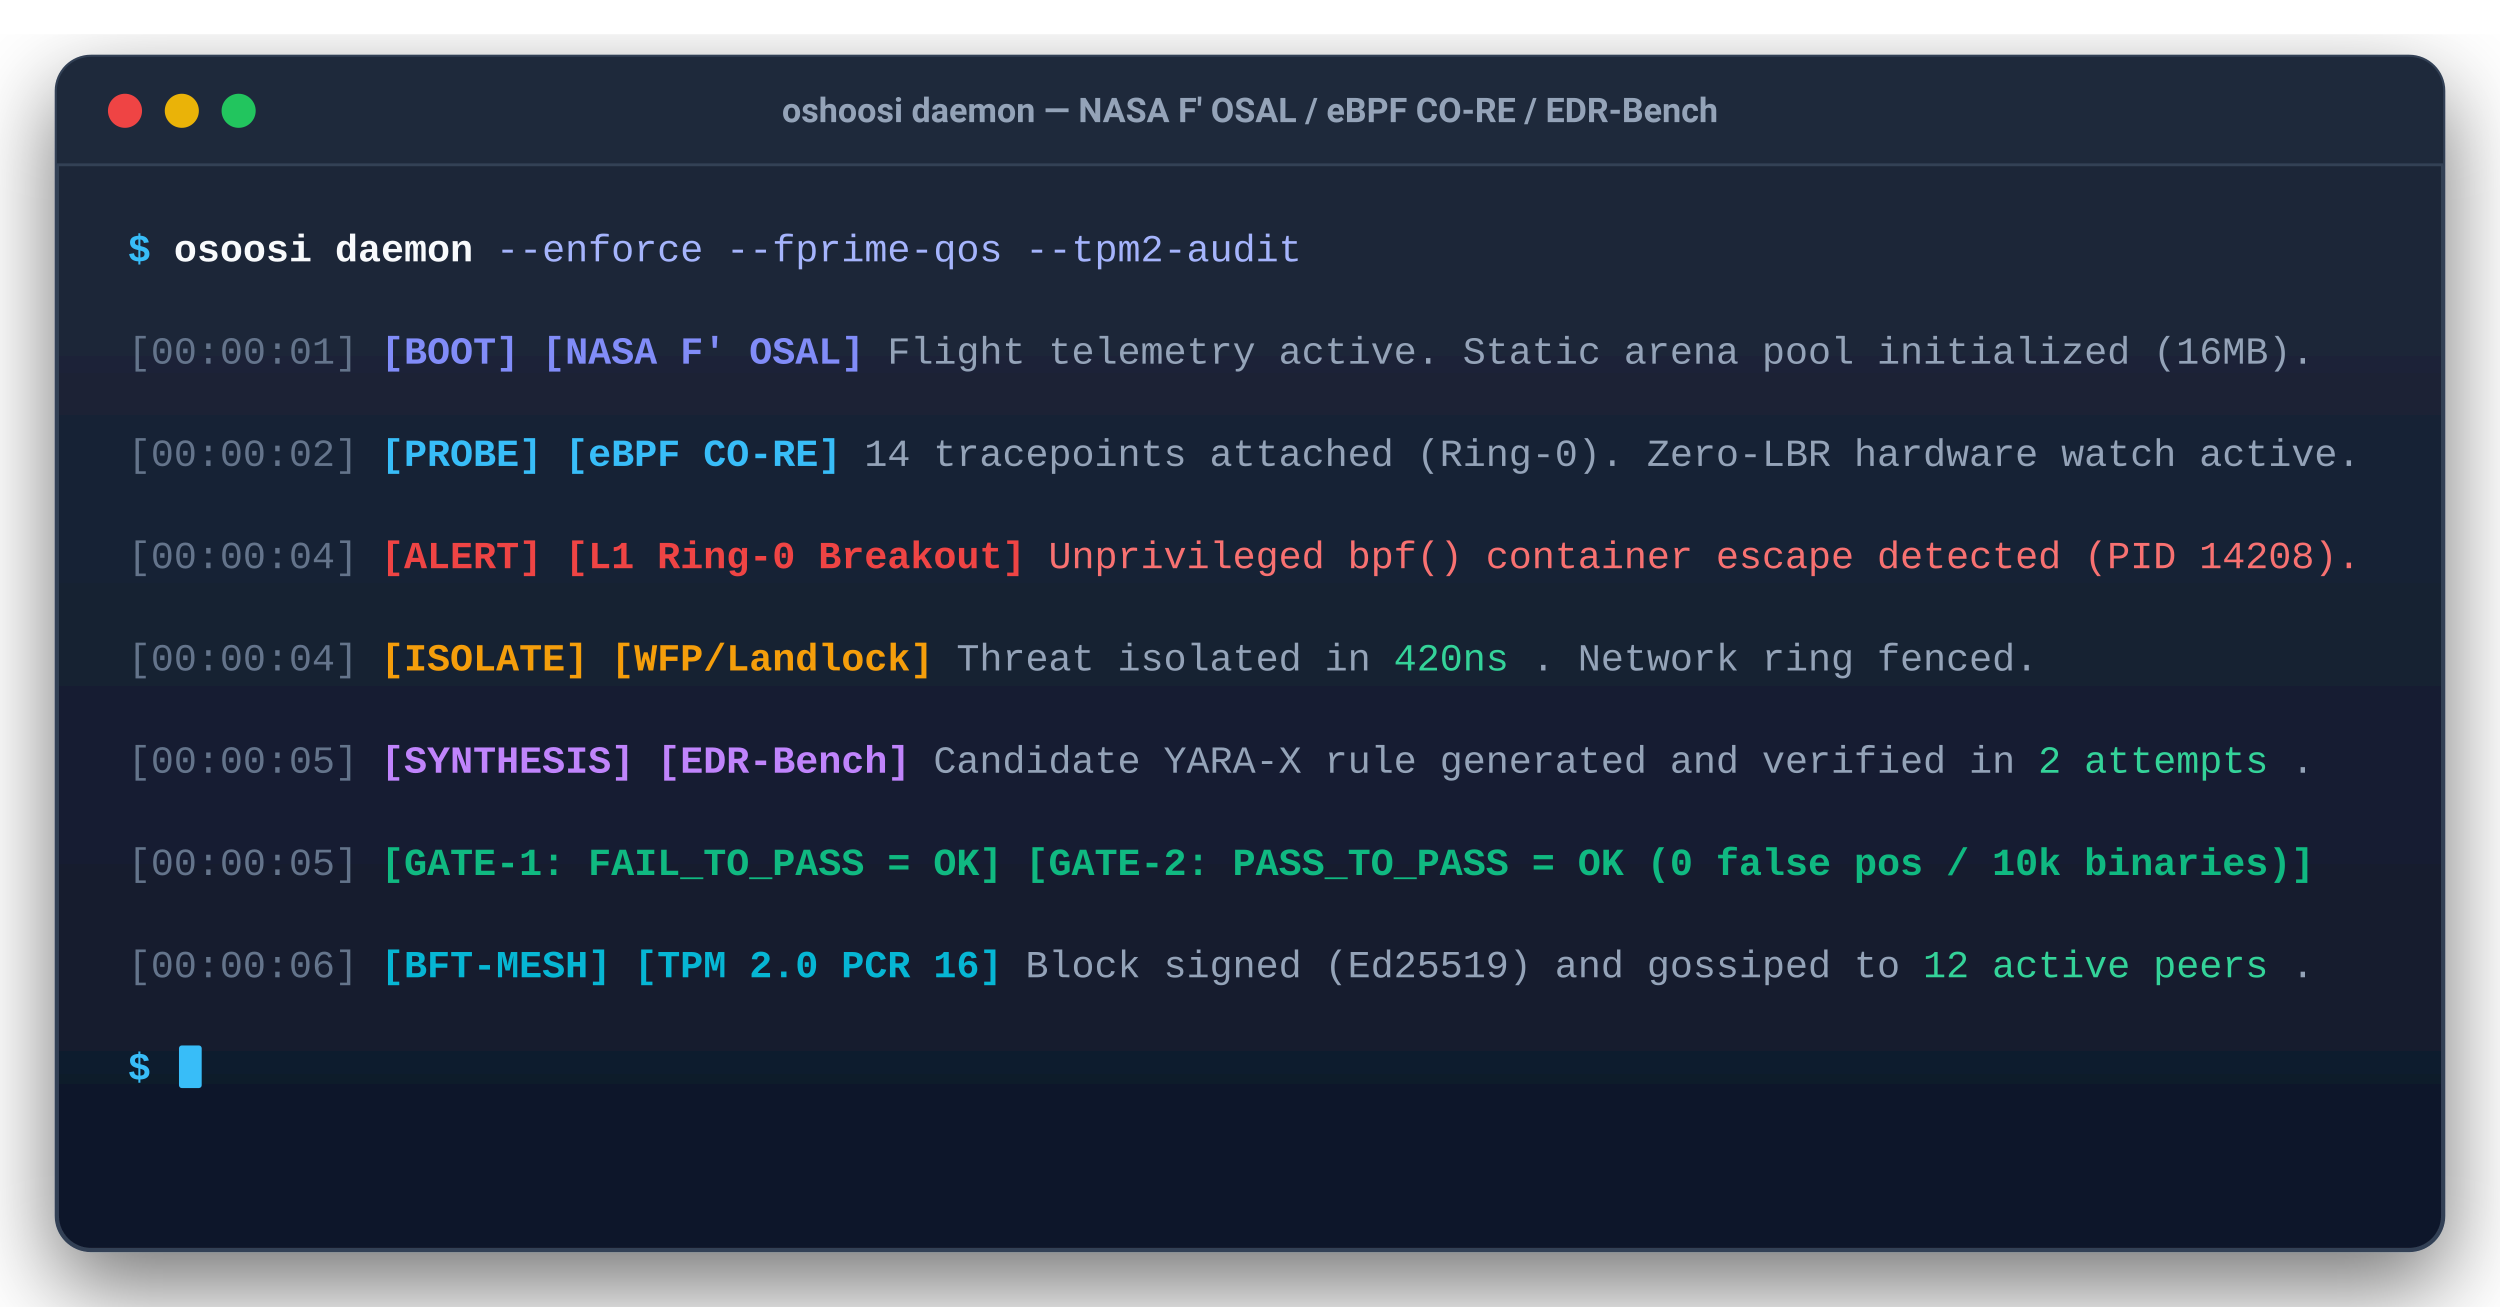
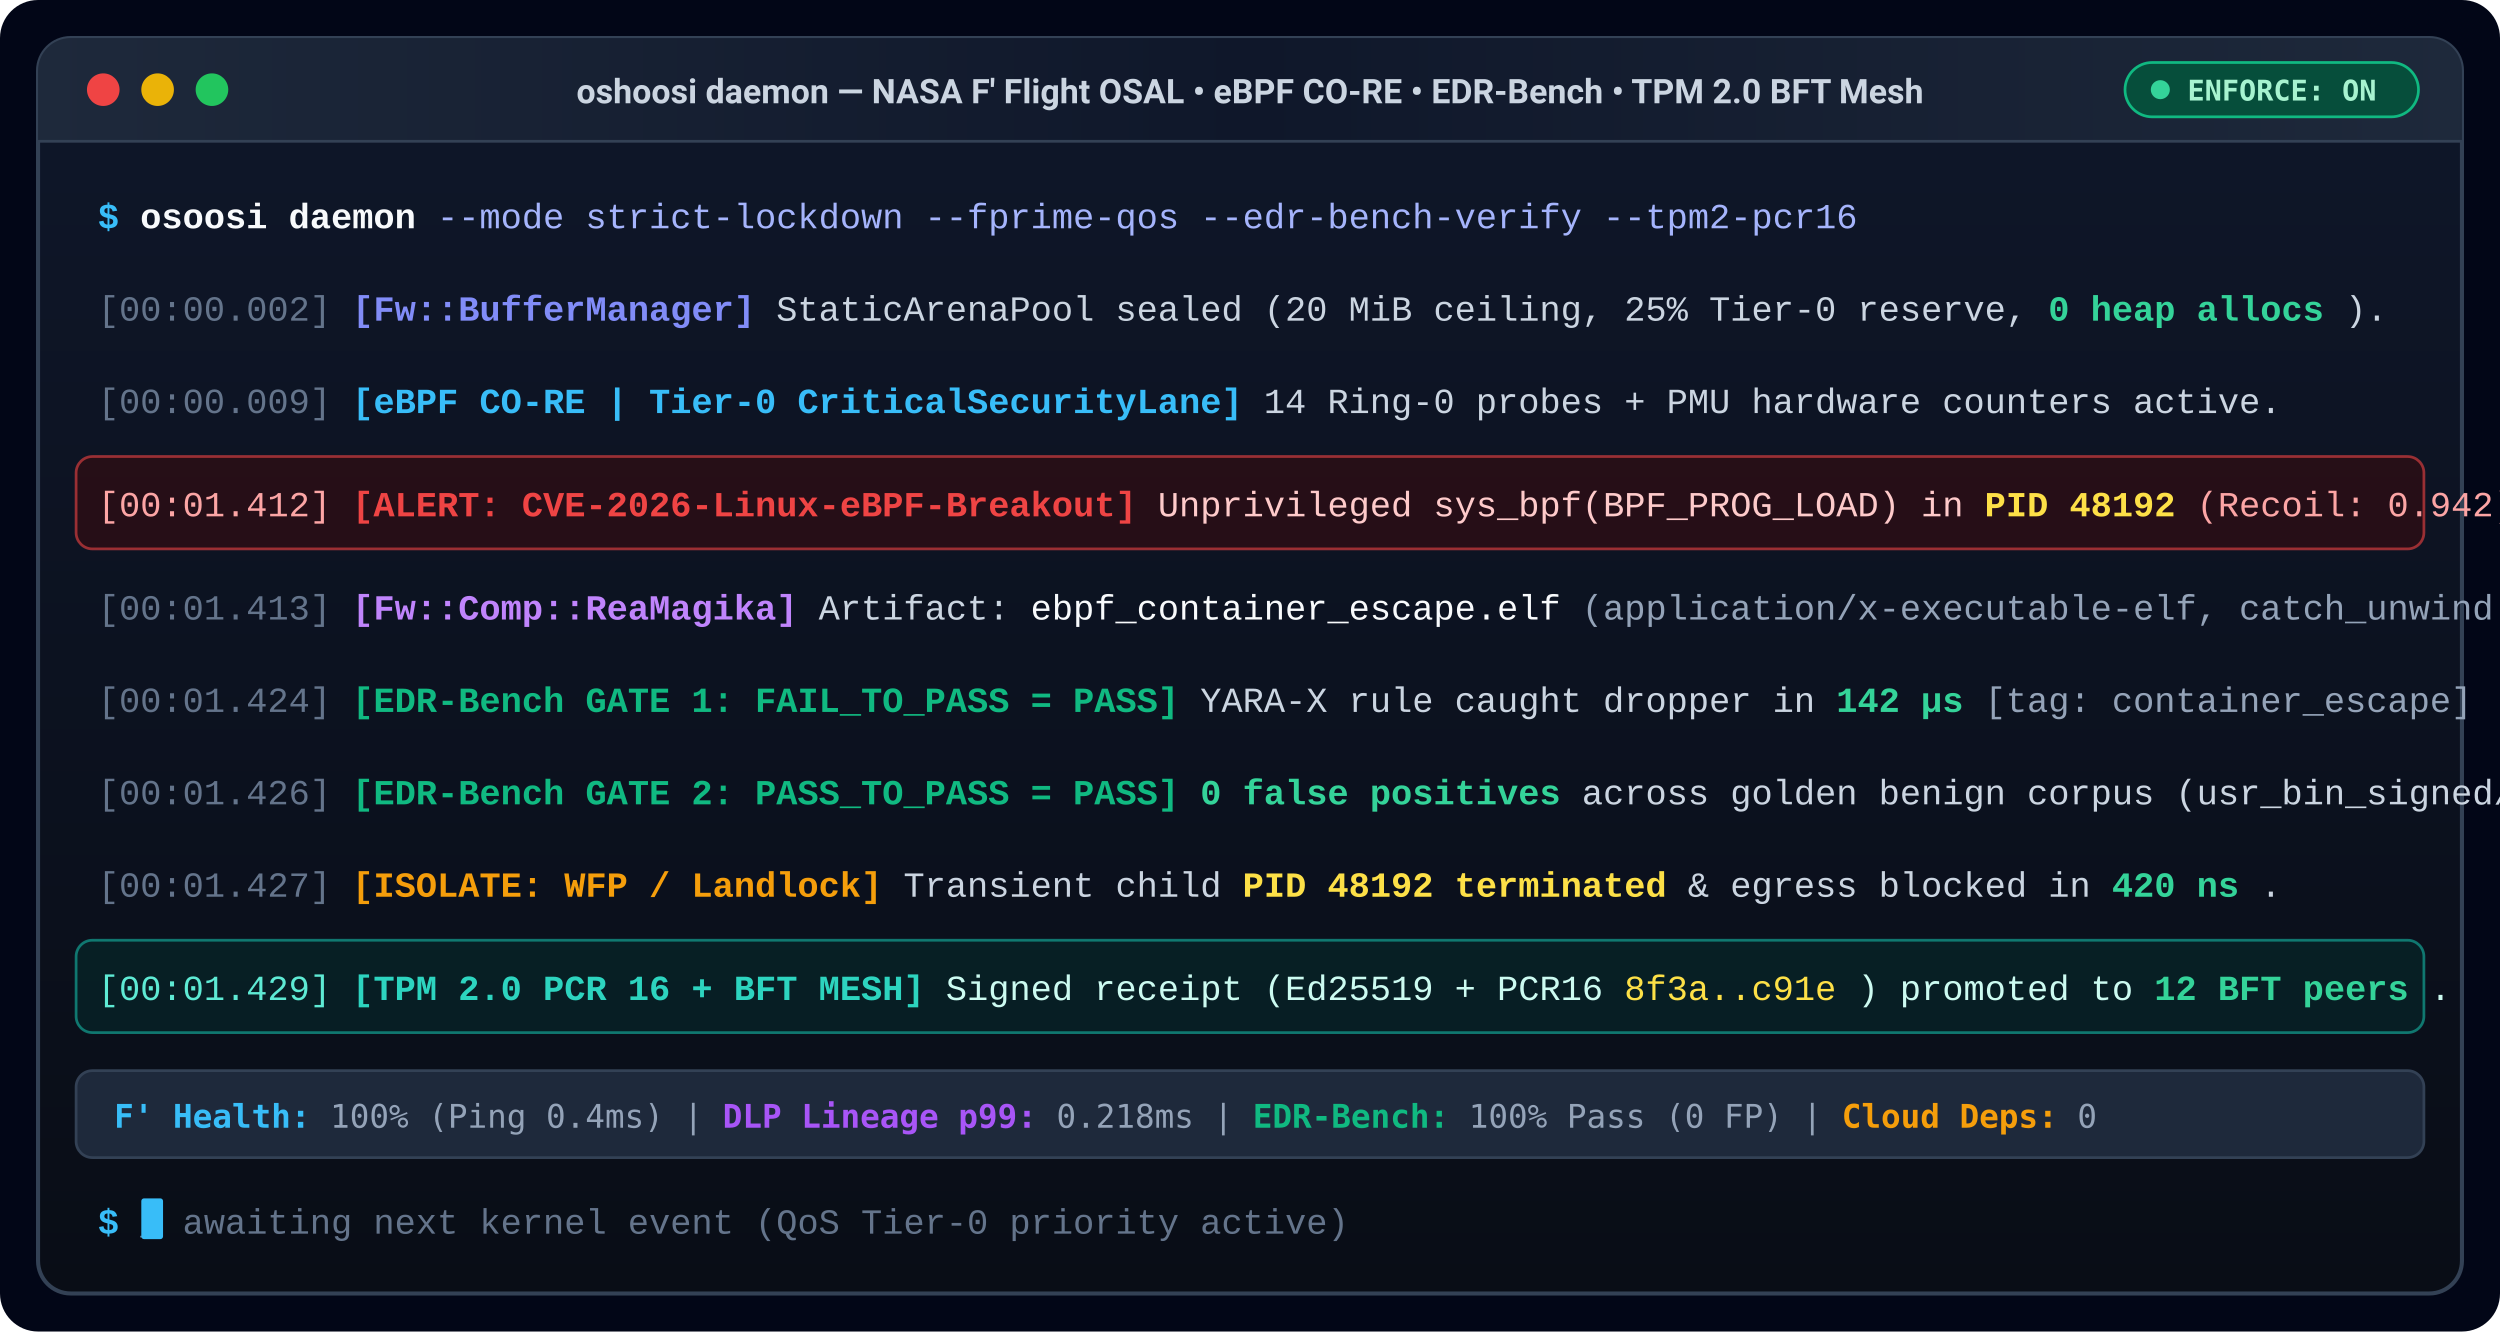
- <svg xmlns="http://www.w3.org/2000/svg" viewBox="0 0 880 460" width="880" height="460">
+ <svg xmlns="http://www.w3.org/2000/svg" viewBox="0 0 920 490" width="920" height="490">
  <defs>
    <linearGradient id="bg-grad" x1="0%" y1="0%" x2="0%" y2="100%">
+       <stop offset="0%" stop-color="#0f172a" />
+       <stop offset="100%" stop-color="#090d16" />
+     </linearGradient>
+     <linearGradient id="title-grad" x1="0%" y1="0%" x2="100%" y2="0%">
      <stop offset="0%" stop-color="#1e293b" />
-       <stop offset="100%" stop-color="#0f172a" />
+       <stop offset="50%" stop-color="#0f172a" />
+       <stop offset="100%" stop-color="#1e293b" />
    </linearGradient>
-     <filter id="shadow" x="-5%" y="-5%" width="110%" height="110%">
-       <feDropShadow dx="0" dy="12" stdDeviation="16" flood-color="#000000" flood-opacity="0.55" />
-     </filter>
    <style>
-       @keyframes reveal-1 { 0%, 5% { opacity: 0; transform: translateY(4px); } 8%, 100% { opacity: 1; transform: translateY(0); } }
-       @keyframes reveal-2 { 0%, 15% { opacity: 0; transform: translateY(4px); } 18%, 100% { opacity: 1; transform: translateY(0); } }
-       @keyframes reveal-3 { 0%, 26% { opacity: 0; transform: translateY(4px); } 29%, 100% { opacity: 1; transform: translateY(0); } }
-       @keyframes reveal-4 { 0%, 38% { opacity: 0; transform: translateY(4px); } 42%, 100% { opacity: 1; transform: translateY(0); } }
-       @keyframes reveal-5 { 0%, 50% { opacity: 0; transform: translateY(4px); } 54%, 100% { opacity: 1; transform: translateY(0); } }
-       @keyframes reveal-6 { 0%, 63% { opacity: 0; transform: translateY(4px); } 67%, 100% { opacity: 1; transform: translateY(0); } }
-       @keyframes reveal-7 { 0%, 76% { opacity: 0; transform: translateY(4px); } 80%, 100% { opacity: 1; transform: translateY(0); } }
-       @keyframes reveal-8 { 0%, 88% { opacity: 0; transform: translateY(4px); } 92%, 100% { opacity: 1; transform: translateY(0); } }
-       @keyframes cursor-blink { 0%, 49% { opacity: 1; } 50%, 100% { opacity: 0; } }
- 
-       .term-text {
-         font-family: ui-monospace, SFMono-Regular, "SF Mono", Menlo, Consolas, "Liberation Mono", monospace;
-         font-size: 13.5px;
-         line-height: 1.6;
-         fill: #e2e8f0;
+       @keyframes cursor-blink {
+         0%, 49% { opacity: 1; }
+         50%, 100% { opacity: 0.15; }
      }
-       .c-prompt { fill: #38bdf8; font-weight: bold; }
-       .c-cmd { fill: #f8fafc; font-weight: 600; }
-       .c-flag { fill: #a5b4fc; }
-       .c-time { fill: #64748b; }
-       .c-boot { fill: #818cf8; font-weight: bold; }
-       .c-probe { fill: #38bdf8; font-weight: bold; }
-       .c-alert { fill: #ef4444; font-weight: bold; }
-       .c-isolate { fill: #f59e0b; font-weight: bold; }
-       .c-synth { fill: #c084fc; font-weight: bold; }
-       .c-gate-ok { fill: #10b981; font-weight: bold; }
-       .c-bft { fill: #06b6d4; font-weight: bold; }
-       .c-data { fill: #94a3b8; }
-       .c-val { fill: #34d399; }
-       .c-warn { fill: #f87171; }
- 
-       .line-1 { animation: reveal-1 12s infinite; }
-       .line-2 { animation: reveal-2 12s infinite; }
-       .line-3 { animation: reveal-3 12s infinite; }
-       .line-4 { animation: reveal-4 12s infinite; }
-       .line-5 { animation: reveal-5 12s infinite; }
-       .line-6 { animation: reveal-6 12s infinite; }
-       .line-7 { animation: reveal-7 12s infinite; }
-       .line-8 { animation: reveal-8 12s infinite; }
-       .cursor { animation: cursor-blink 1s infinite; fill: #38bdf8; }
+       @keyframes scanline-sweep {
+         0% { opacity: 0.92; }
+         50% { opacity: 1.0; }
+         100% { opacity: 0.92; }
+       }
+       .term-line {
+         font-family: Consolas, "SFMono-Regular", "JetBrains Mono", Menlo, "Liberation Mono", monospace;
+         font-size: 13px;
+         opacity: 1;
+         animation: scanline-sweep 4s ease-in-out infinite;
+       }
+       .cursor-box {
+         fill: #38bdf8;
+         animation: cursor-blink 1s steps(2, start) infinite;
+       }
    </style>
  </defs>
-   <rect x="20" y="20" width="840" height="420" rx="12" fill="url(#bg-grad)" stroke="#334155" stroke-width="1.5" filter="url(#shadow)" />
-   <path d="M 20 32 A 12 12 0 0 1 32 20 L 848 20 A 12 12 0 0 1 860 32 L 860 58 L 20 58 Z" fill="#1e293b" />
-   <line x1="20" y1="58" x2="860" y2="58" stroke="#334155" stroke-width="1" />
-   <circle cx="44" cy="39" r="6" fill="#ef4444" />
-   <circle cx="64" cy="39" r="6" fill="#eab308" />
-   <circle cx="84" cy="39" r="6" fill="#22c55e" />
-   <text x="440" y="43" text-anchor="middle" font-family="-apple-system, BlinkMacSystemFont, 'Segoe UI', Roboto, Helvetica, Arial, sans-serif" font-size="12" font-weight="600" fill="#94a3b8">
-     oshoosi daemon — NASA F' OSAL / eBPF CO-RE / EDR-Bench
+   <rect x="0" y="0" width="920" height="490" rx="14" fill="#020617" />
+   <rect x="14" y="14" width="892" height="462" rx="12" fill="url(#bg-grad)" stroke="#334155" stroke-width="1.5" />
+   <path d="M 14 26 A 12 12 0 0 1 26 14 L 894 14 A 12 12 0 0 1 906 26 L 906 52 L 14 52 Z" fill="url(#title-grad)" />
+   <line x1="14" y1="52" x2="906" y2="52" stroke="#334155" stroke-width="1" />
+   <circle cx="38" cy="33" r="6" fill="#ef4444" />
+   <circle cx="58" cy="33" r="6" fill="#eab308" />
+   <circle cx="78" cy="33" r="6" fill="#22c55e" />
+   <text x="460" y="38" text-anchor="middle" font-family="Segoe UI, -apple-system, BlinkMacSystemFont, Roboto, Helvetica, Arial, sans-serif" font-size="12.5" font-weight="600" fill="#cbd5e1">
+     oshoosi daemon — NASA F' Flight OSAL • eBPF CO-RE • EDR-Bench • TPM 2.0 BFT Mesh
  </text>
-   <g class="line-1" transform="translate(45, 92)">
-     <text class="term-text">
-       <tspan class="c-prompt">$ </tspan>
-       <tspan class="c-cmd">osoosi daemon </tspan>
-       <tspan class="c-flag">--enforce </tspan>
-       <tspan class="c-flag">--fprime-qos </tspan>
-       <tspan class="c-flag">--tpm2-audit</tspan>
-     </text>
-   </g>
-   <g class="line-2" transform="translate(45, 128)">
-     <text class="term-text">
-       <tspan class="c-time">[00:00:01] </tspan>
-       <tspan class="c-boot">[BOOT] </tspan>
-       <tspan class="c-boot">[NASA F' OSAL] </tspan>
-       <tspan class="c-data">Flight telemetry active. Static arena pool initialized (16MB).</tspan>
-     </text>
-   </g>
-   <g class="line-3" transform="translate(45, 164)">
-     <text class="term-text">
-       <tspan class="c-time">[00:00:02] </tspan>
-       <tspan class="c-probe">[PROBE] </tspan>
-       <tspan class="c-probe">[eBPF CO-RE] </tspan>
-       <tspan class="c-data">14 tracepoints attached (Ring-0). Zero-LBR hardware watch active.</tspan>
-     </text>
-   </g>
-   <g class="line-4" transform="translate(45, 200)">
-     <text class="term-text">
-       <tspan class="c-time">[00:00:04] </tspan>
-       <tspan class="c-alert">[ALERT] </tspan>
-       <tspan class="c-alert">[L1 Ring-0 Breakout] </tspan>
-       <tspan class="c-warn">Unprivileged bpf() container escape detected (PID 14208).</tspan>
-     </text>
-   </g>
-   <g class="line-5" transform="translate(45, 236)">
-     <text class="term-text">
-       <tspan class="c-time">[00:00:04] </tspan>
-       <tspan class="c-isolate">[ISOLATE] </tspan>
-       <tspan class="c-isolate">[WFP/Landlock] </tspan>
-       <tspan class="c-data">Threat isolated in </tspan>
-       <tspan class="c-val">420ns</tspan>
-       <tspan class="c-data">. Network ring fenced.</tspan>
-     </text>
-   </g>
-   <g class="line-6" transform="translate(45, 272)">
-     <text class="term-text">
-       <tspan class="c-time">[00:00:05] </tspan>
-       <tspan class="c-synth">[SYNTHESIS] </tspan>
-       <tspan class="c-synth">[EDR-Bench] </tspan>
-       <tspan class="c-data">Candidate YARA-X rule generated and verified in </tspan>
-       <tspan class="c-val">2 attempts</tspan>
-       <tspan class="c-data">.</tspan>
-     </text>
-   </g>
-   <g class="line-7" transform="translate(45, 308)">
-     <text class="term-text">
-       <tspan class="c-time">[00:00:05] </tspan>
-       <tspan class="c-gate-ok">[GATE-1: FAIL_TO_PASS = OK] </tspan>
-       <tspan class="c-gate-ok">[GATE-2: PASS_TO_PASS = OK (0 false pos / 10k binaries)]</tspan>
-     </text>
-   </g>
-   <g class="line-8" transform="translate(45, 344)">
-     <text class="term-text">
-       <tspan class="c-time">[00:00:06] </tspan>
-       <tspan class="c-bft">[BFT-MESH] </tspan>
-       <tspan class="c-bft">[TPM 2.0 PCR 16] </tspan>
-       <tspan class="c-data">Block signed (Ed25519) and gossiped to </tspan>
-       <tspan class="c-val">12 active peers</tspan>
-       <tspan class="c-data">.</tspan>
-     </text>
-   </g>
-   <g transform="translate(45, 380)">
-     <text class="term-text">
-       <tspan class="c-prompt">$ </tspan>
-     </text>
-     <rect class="cursor" x="18" y="-12" width="8" height="15" rx="1" />
-   </g>
+   <rect x="782" y="23" width="108" height="20" rx="10" fill="#064e3b" stroke="#10b981" stroke-width="1" />
+   <circle cx="795" cy="33" r="3.5" fill="#34d399" />
+   <text x="805" y="37" font-family="Consolas, monospace" font-size="10.5" font-weight="bold" fill="#a7f3d0">ENFORCE: ON</text>
+   <text x="36" y="84" class="term-line">
+     <tspan fill="#38bdf8" font-weight="bold">$ </tspan>
+     <tspan fill="#f8fafc" font-weight="bold">osoosi daemon </tspan>
+     <tspan fill="#a5b4fc">--mode strict-lockdown </tspan>
+     <tspan fill="#a5b4fc">--fprime-qos </tspan>
+     <tspan fill="#a5b4fc">--edr-bench-verify </tspan>
+     <tspan fill="#a5b4fc">--tpm2-pcr16</tspan>
+   </text>
+   <text x="36" y="118" class="term-line">
+     <tspan fill="#64748b">[00:00.002] </tspan>
+     <tspan fill="#818cf8" font-weight="bold">[Fw::BufferManager] </tspan>
+     <tspan fill="#cbd5e1">StaticArenaPool sealed (20 MiB ceiling, 25% Tier-0 reserve, </tspan>
+     <tspan fill="#34d399" font-weight="bold">0 heap allocs</tspan>
+     <tspan fill="#cbd5e1">).</tspan>
+   </text>
+   <text x="36" y="152" class="term-line">
+     <tspan fill="#64748b">[00:00.009] </tspan>
+     <tspan fill="#38bdf8" font-weight="bold">[eBPF CO-RE | Tier-0 CriticalSecurityLane] </tspan>
+     <tspan fill="#cbd5e1">14 Ring-0 probes + PMU hardware counters active.</tspan>
+   </text>
+   <rect x="28" y="168" width="864" height="34" rx="6" fill="#450a0a" fill-opacity="0.45" stroke="#ef4444" stroke-width="1" stroke-opacity="0.6" />
+   <text x="36" y="190" class="term-line">
+     <tspan fill="#fca5a5">[00:01.412] </tspan>
+     <tspan fill="#ef4444" font-weight="bold">[ALERT: CVE-2026-Linux-eBPF-Breakout] </tspan>
+     <tspan fill="#fecaca">Unprivileged sys_bpf(BPF_PROG_LOAD) in </tspan>
+     <tspan fill="#fde047" font-weight="bold">PID 48192 </tspan>
+     <tspan fill="#fca5a5">(Recoil: 0.942)</tspan>
+   </text>
+   <text x="36" y="228" class="term-line">
+     <tspan fill="#64748b">[00:01.413] </tspan>
+     <tspan fill="#c084fc" font-weight="bold">[Fw::Comp::ReaMagika] </tspan>
+     <tspan fill="#cbd5e1">Artifact: </tspan>
+     <tspan fill="#f8fafc">ebpf_container_escape.elf </tspan>
+     <tspan fill="#94a3b8">(application/x-executable-elf, catch_unwind: OK)</tspan>
+   </text>
+   <text x="36" y="262" class="term-line">
+     <tspan fill="#64748b">[00:01.424] </tspan>
+     <tspan fill="#10b981" font-weight="bold">[EDR-Bench GATE 1: FAIL_TO_PASS = PASS] </tspan>
+     <tspan fill="#cbd5e1">YARA-X rule caught dropper in </tspan>
+     <tspan fill="#34d399" font-weight="bold">142 µs </tspan>
+     <tspan fill="#94a3b8">[tag: container_escape]</tspan>
+   </text>
+   <text x="36" y="296" class="term-line">
+     <tspan fill="#64748b">[00:01.426] </tspan>
+     <tspan fill="#10b981" font-weight="bold">[EDR-Bench GATE 2: PASS_TO_PASS = PASS] </tspan>
+     <tspan fill="#34d399" font-weight="bold">0 false positives </tspan>
+     <tspan fill="#cbd5e1">across golden benign corpus (usr_bin_signed/*).</tspan>
+   </text>
+   <text x="36" y="330" class="term-line">
+     <tspan fill="#64748b">[00:01.427] </tspan>
+     <tspan fill="#f59e0b" font-weight="bold">[ISOLATE: WFP / Landlock] </tspan>
+     <tspan fill="#cbd5e1">Transient child </tspan>
+     <tspan fill="#fde047" font-weight="bold">PID 48192 terminated </tspan>
+     <tspan fill="#cbd5e1">&amp; egress blocked in </tspan>
+     <tspan fill="#34d399" font-weight="bold">420 ns</tspan>
+     <tspan fill="#cbd5e1">.</tspan>
+   </text>
+   <rect x="28" y="346" width="864" height="34" rx="6" fill="#042f2e" fill-opacity="0.5" stroke="#14b8a6" stroke-width="1" stroke-opacity="0.6" />
+   <text x="36" y="368" class="term-line">
+     <tspan fill="#5eead4">[00:01.429] </tspan>
+     <tspan fill="#2dd4bf" font-weight="bold">[TPM 2.0 PCR 16 + BFT MESH] </tspan>
+     <tspan fill="#ccfbf1">Signed receipt (Ed25519 + PCR16 </tspan>
+     <tspan fill="#fde047">8f3a..c91e</tspan>
+     <tspan fill="#ccfbf1">) promoted to </tspan>
+     <tspan fill="#34d399" font-weight="bold">12 BFT peers</tspan>
+     <tspan fill="#ccfbf1">.</tspan>
+   </text>
+   <rect x="28" y="394" width="864" height="32" rx="6" fill="#1e293b" stroke="#334155" stroke-width="1" />
+   <text x="42" y="415" font-family="Consolas, monospace" font-size="12" fill="#94a3b8">
+     <tspan fill="#38bdf8" font-weight="bold">F' Health:</tspan> 100% (Ping 0.4ms)  |  <tspan fill="#a855f7" font-weight="bold">DLP Lineage p99:</tspan> 0.218ms  |  <tspan fill="#10b981" font-weight="bold">EDR-Bench:</tspan> 100% Pass (0 FP)  |  <tspan fill="#f59e0b" font-weight="bold">Cloud Deps:</tspan> 0
+   </text>
+   <text x="36" y="454" class="term-line">
+     <tspan fill="#38bdf8" font-weight="bold">$ </tspan>
+     <tspan fill="#64748b">_ awaiting next kernel event (QoS Tier-0 priority active)</tspan>
+   </text>
+   <rect class="cursor-box" x="52" y="441" width="8" height="15" rx="1" />
</svg>
